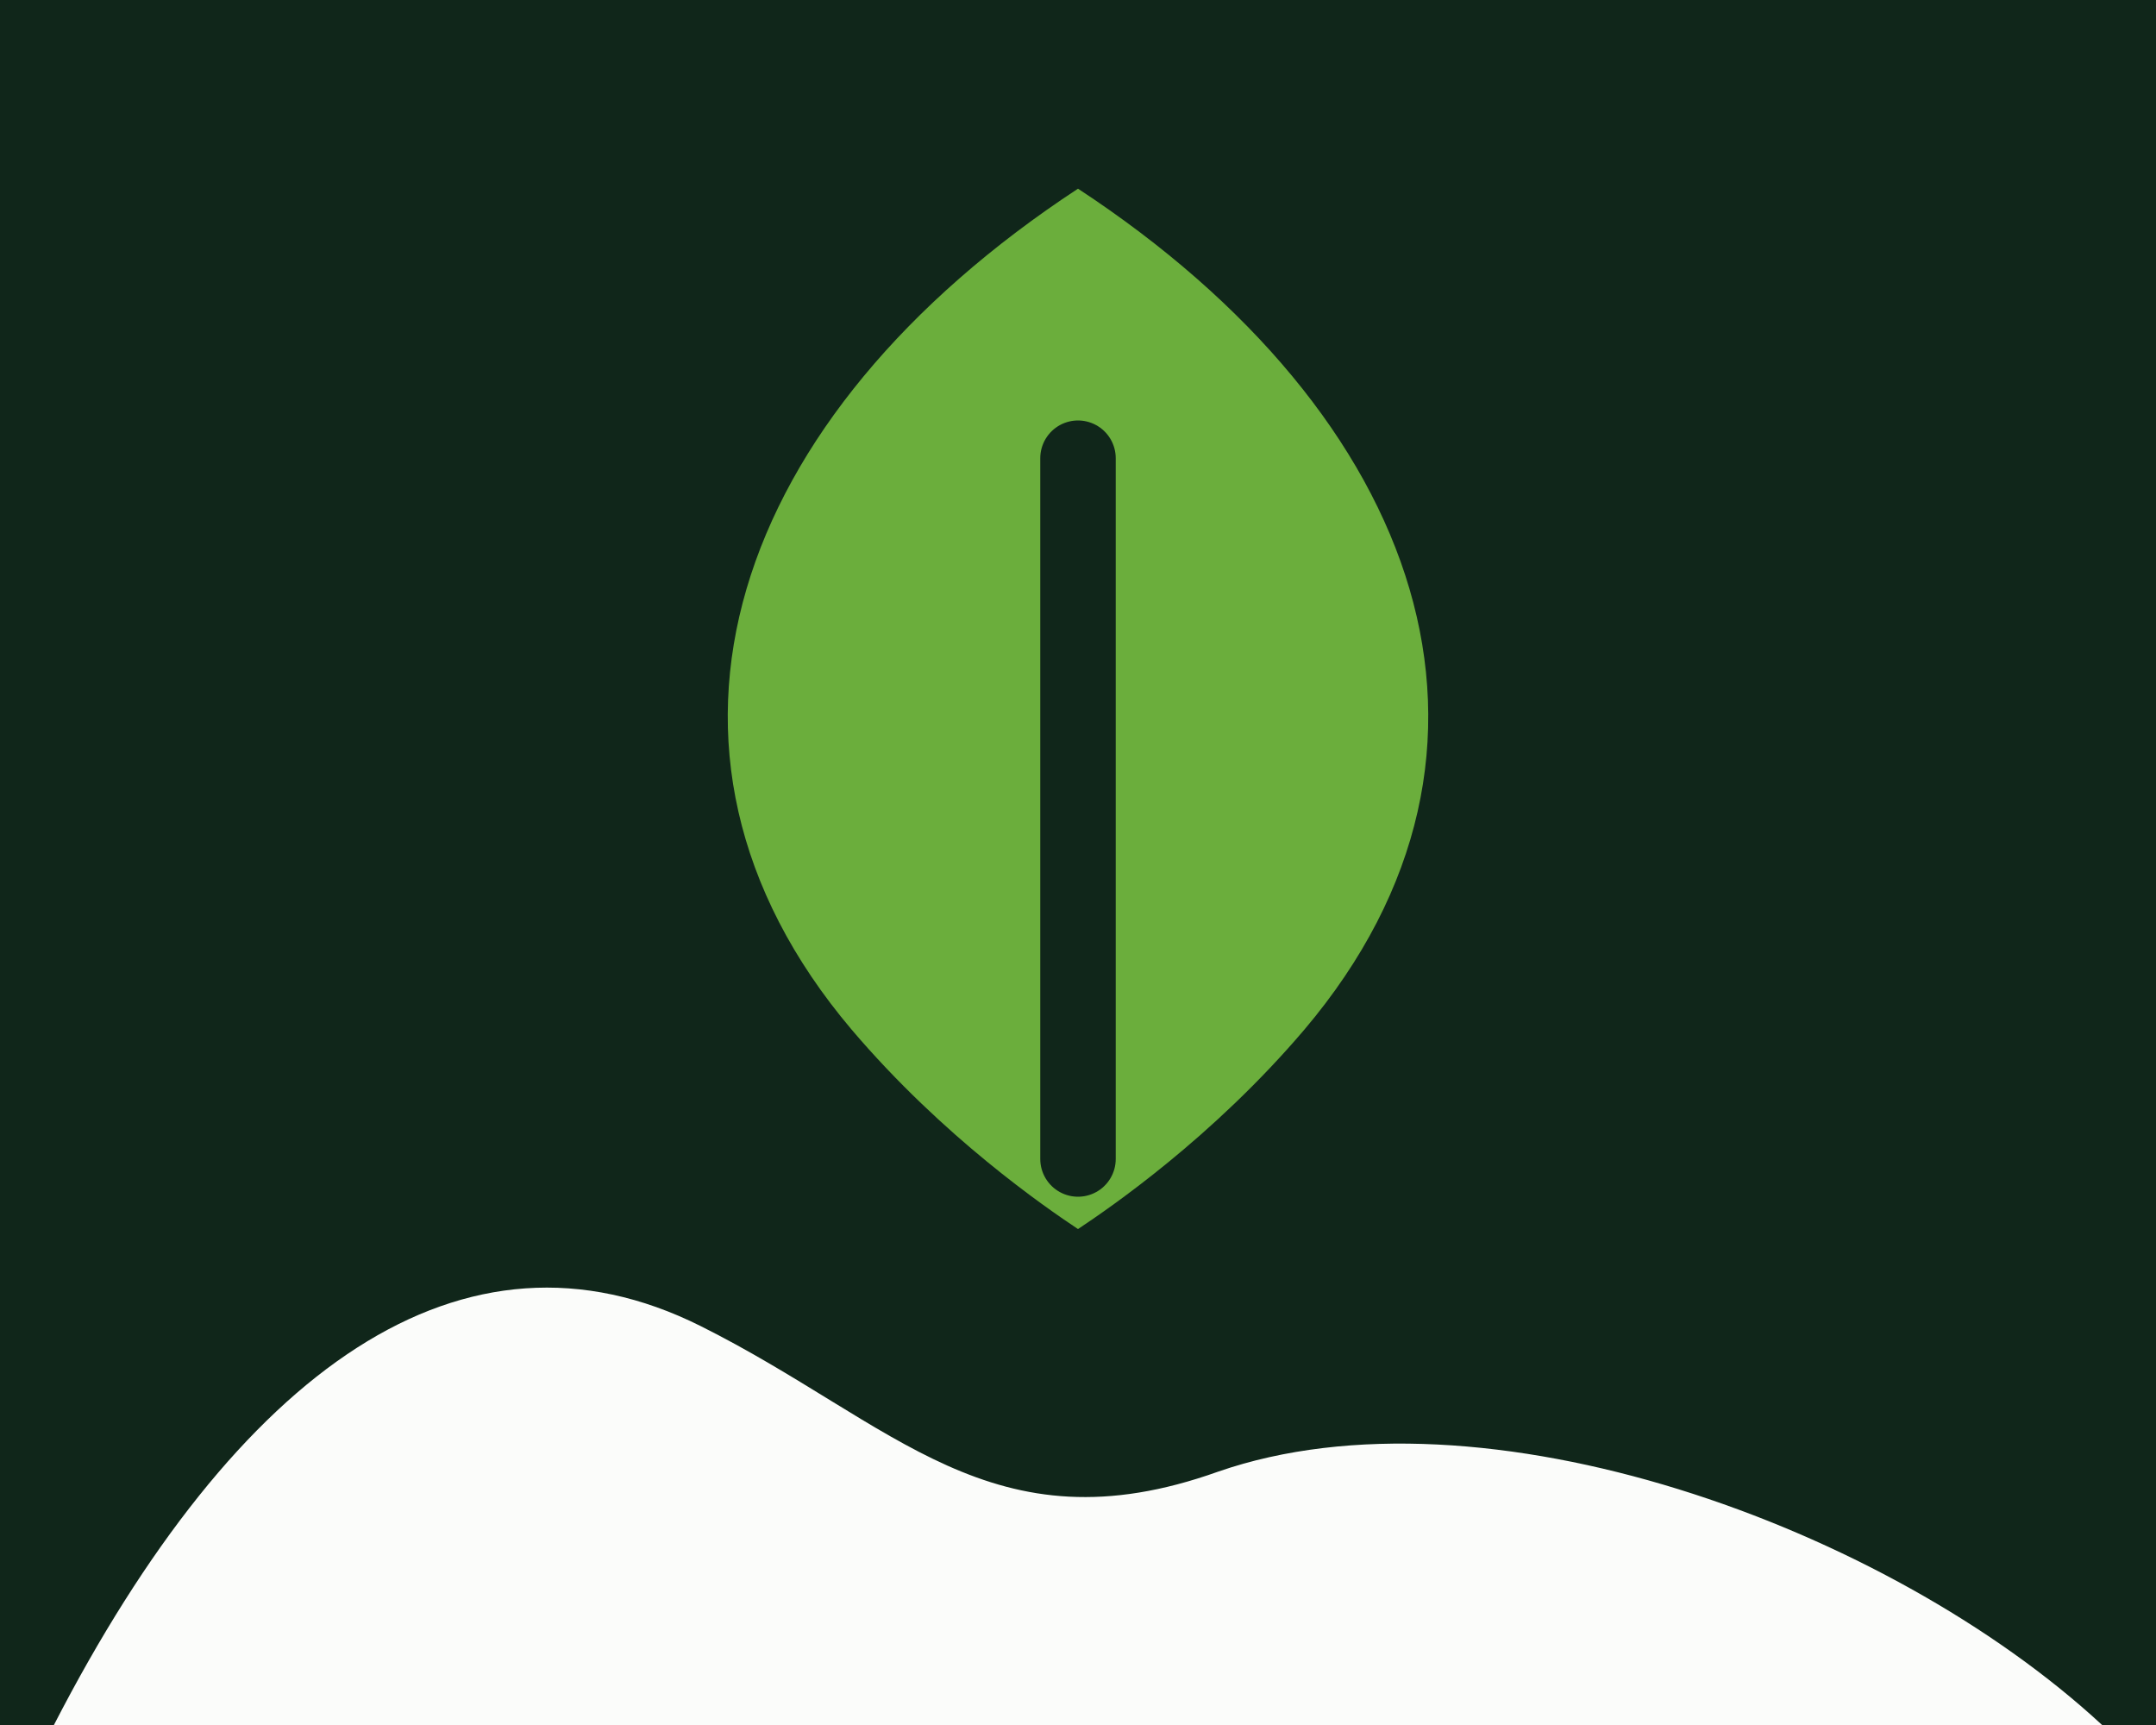
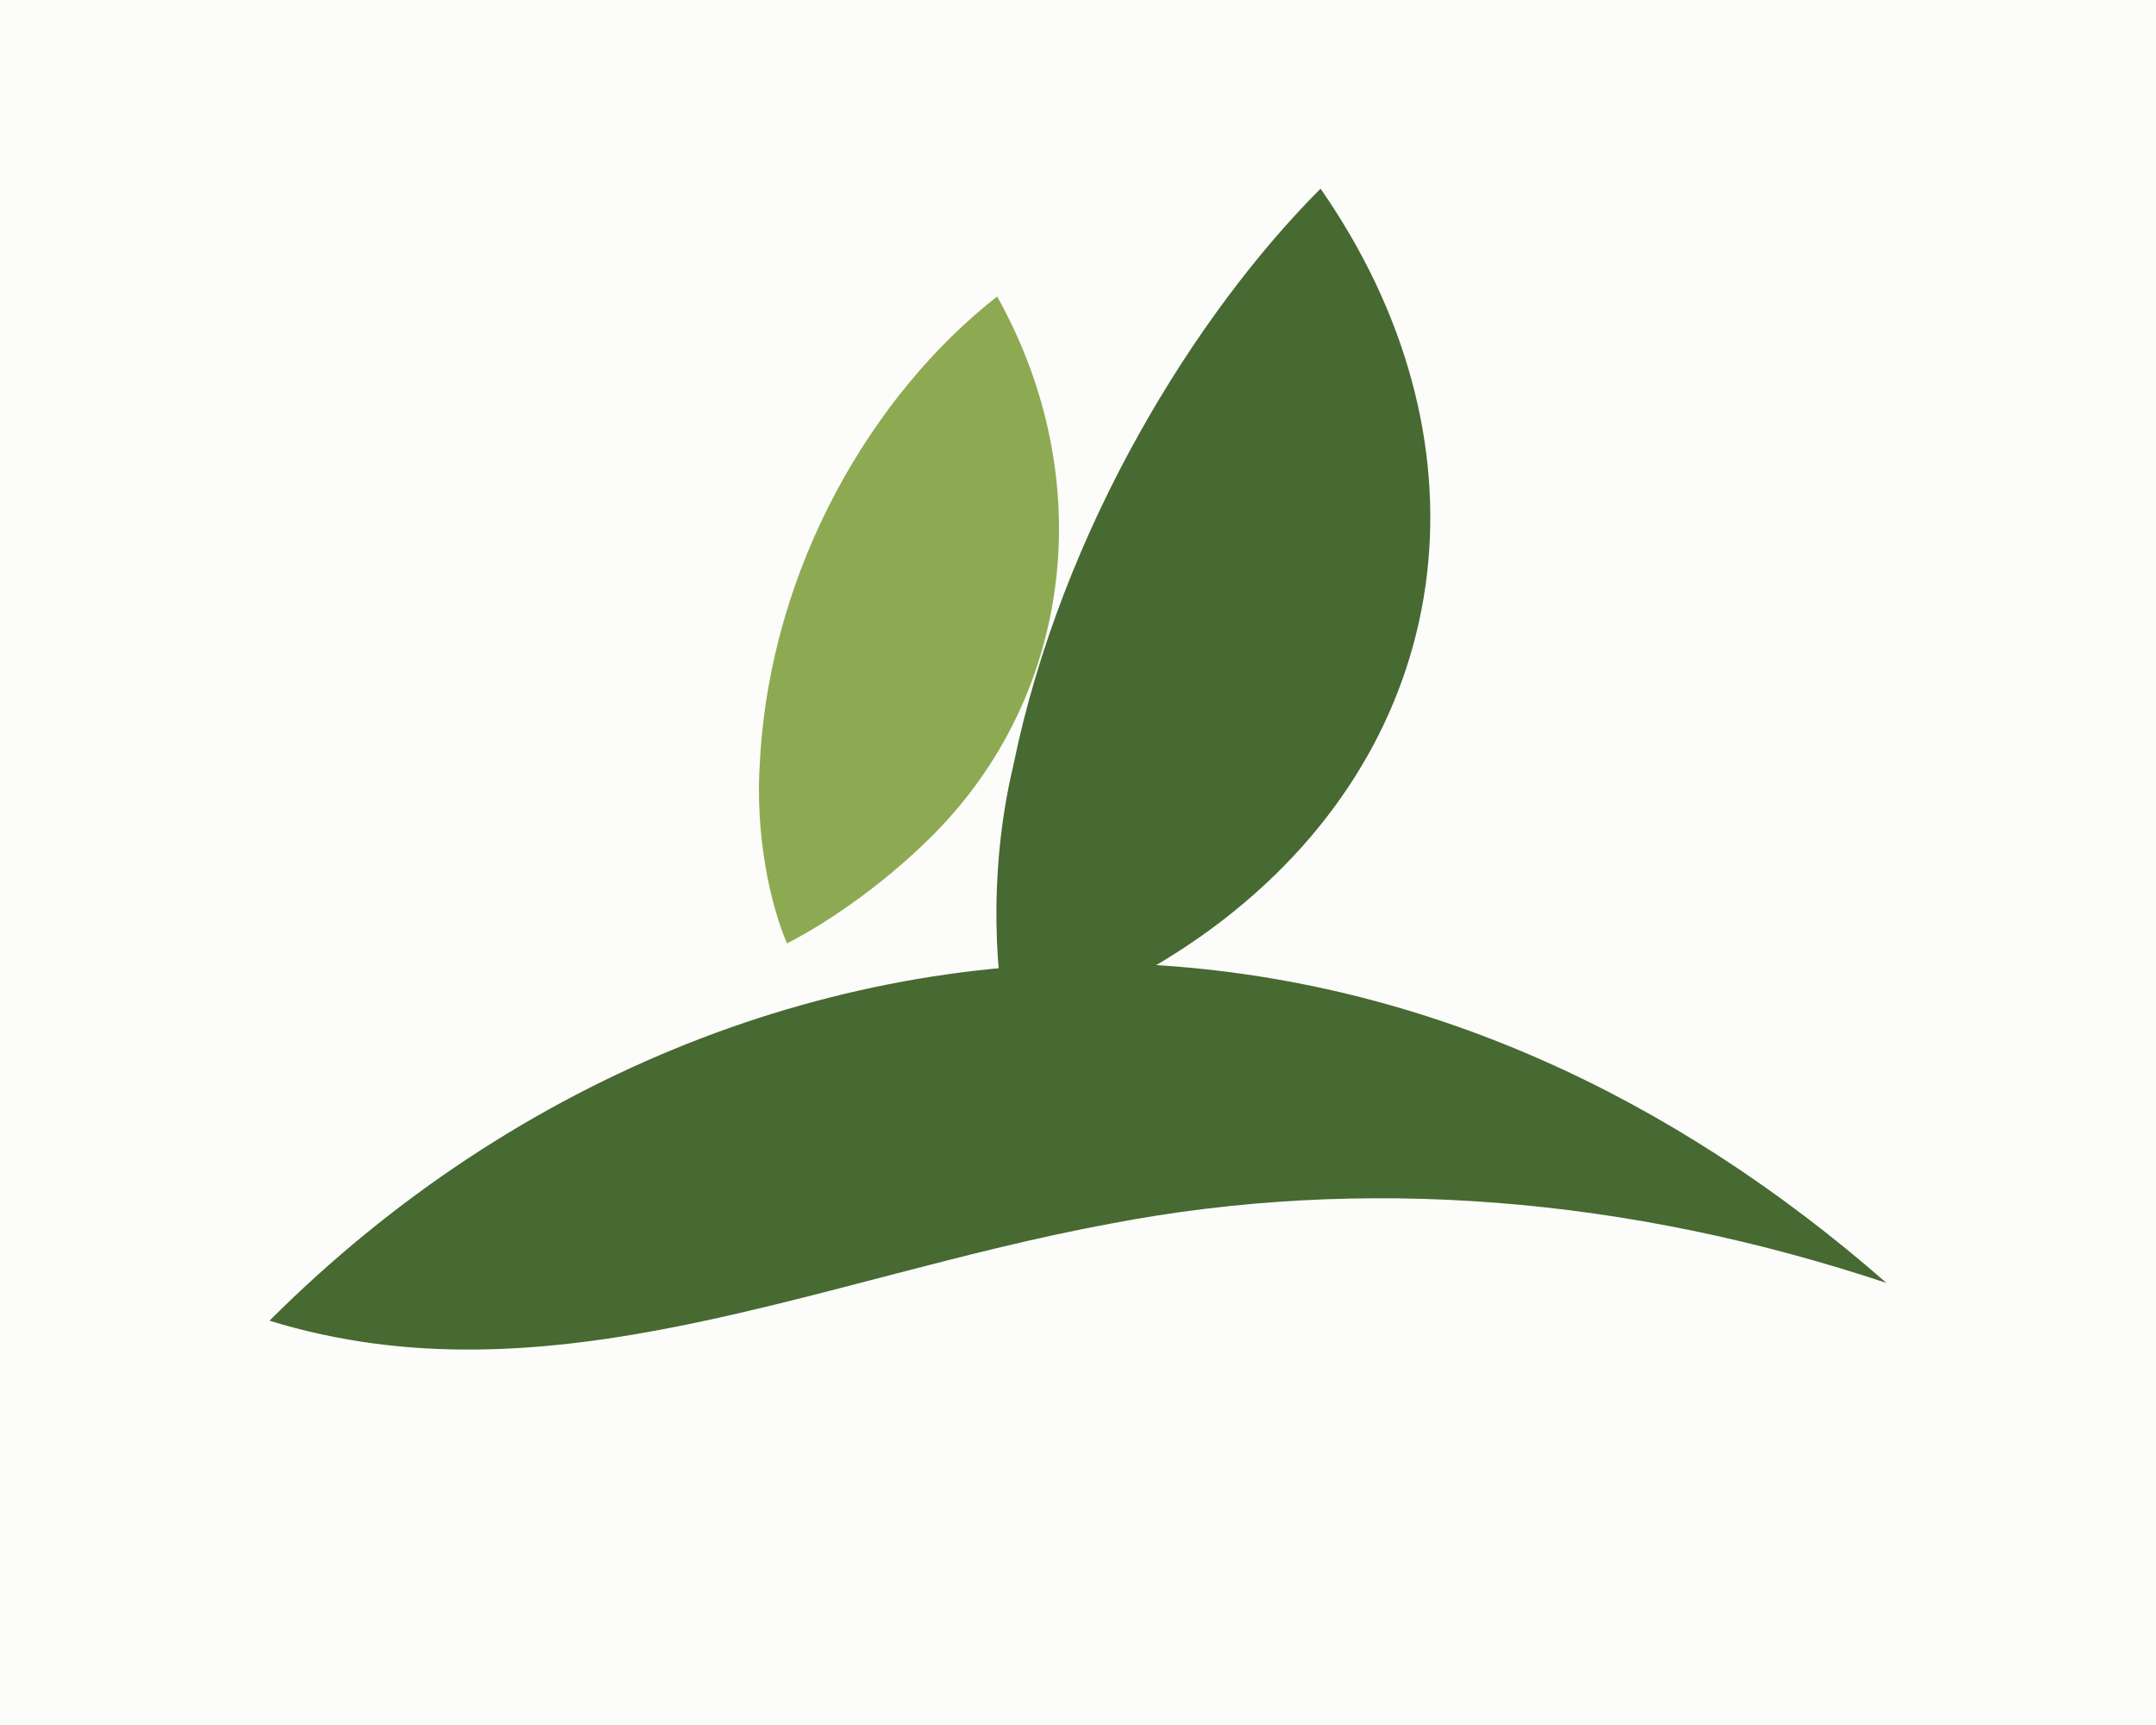
<svg xmlns="http://www.w3.org/2000/svg" viewBox="0 0 40 32">
-   <rect width="40" height="32" fill="#10261A" />
-   <path fill="#6BAE3C" d="M20 3.5c6.4 4.2 8.6 10.4 4.2 15.6-1.7 2-3.6 3.3-4.2 3.7-.6-.4-2.5-1.7-4.2-3.7C11.4 13.9 13.6 7.7 20 3.5z" />
-   <path fill="none" stroke="#10261A" stroke-width="1.4" stroke-linecap="round" d="M20 8.5v13" />
-   <path fill="#FBFCFA" d="M1 32c3.4-6.6 7.6-9.6 12-7.4 3.6 1.8 5.4 4.2 9.6 2.7 4.9-1.7 12.4 1 16.4 4.7z" />
+   <rect width="40" height="32" fill="#FCFCFA" />
+   <path fill="#8DAA53" d="M18.5 5.5c1.9 3.4 1.4 7.4-1.2 10-1 1-2.1 1.7-2.7 2-.3-.7-.6-2-.5-3.4.2-3.6 2.1-6.8 4.4-8.6z" />
+   <path fill="#476932" d="M24.5 3.5c3.2 4.6 2.6 10-1.6 13.4-1.6 1.3-3.4 2-4.2 2.2-.2-.8-.4-2.8.1-4.9.9-4.4 3.4-8.4 5.7-10.7z" />
+   <path fill="#476932" d="M5 24.5c4.6-4.6 10.6-6.9 16.4-6.6 5 .3 9.6 2.4 13.6 5.9-4.8-1.6-9.7-2-14.4-1.1-5.4 1-10.4 3.4-15.6 1.8z" />
</svg>
